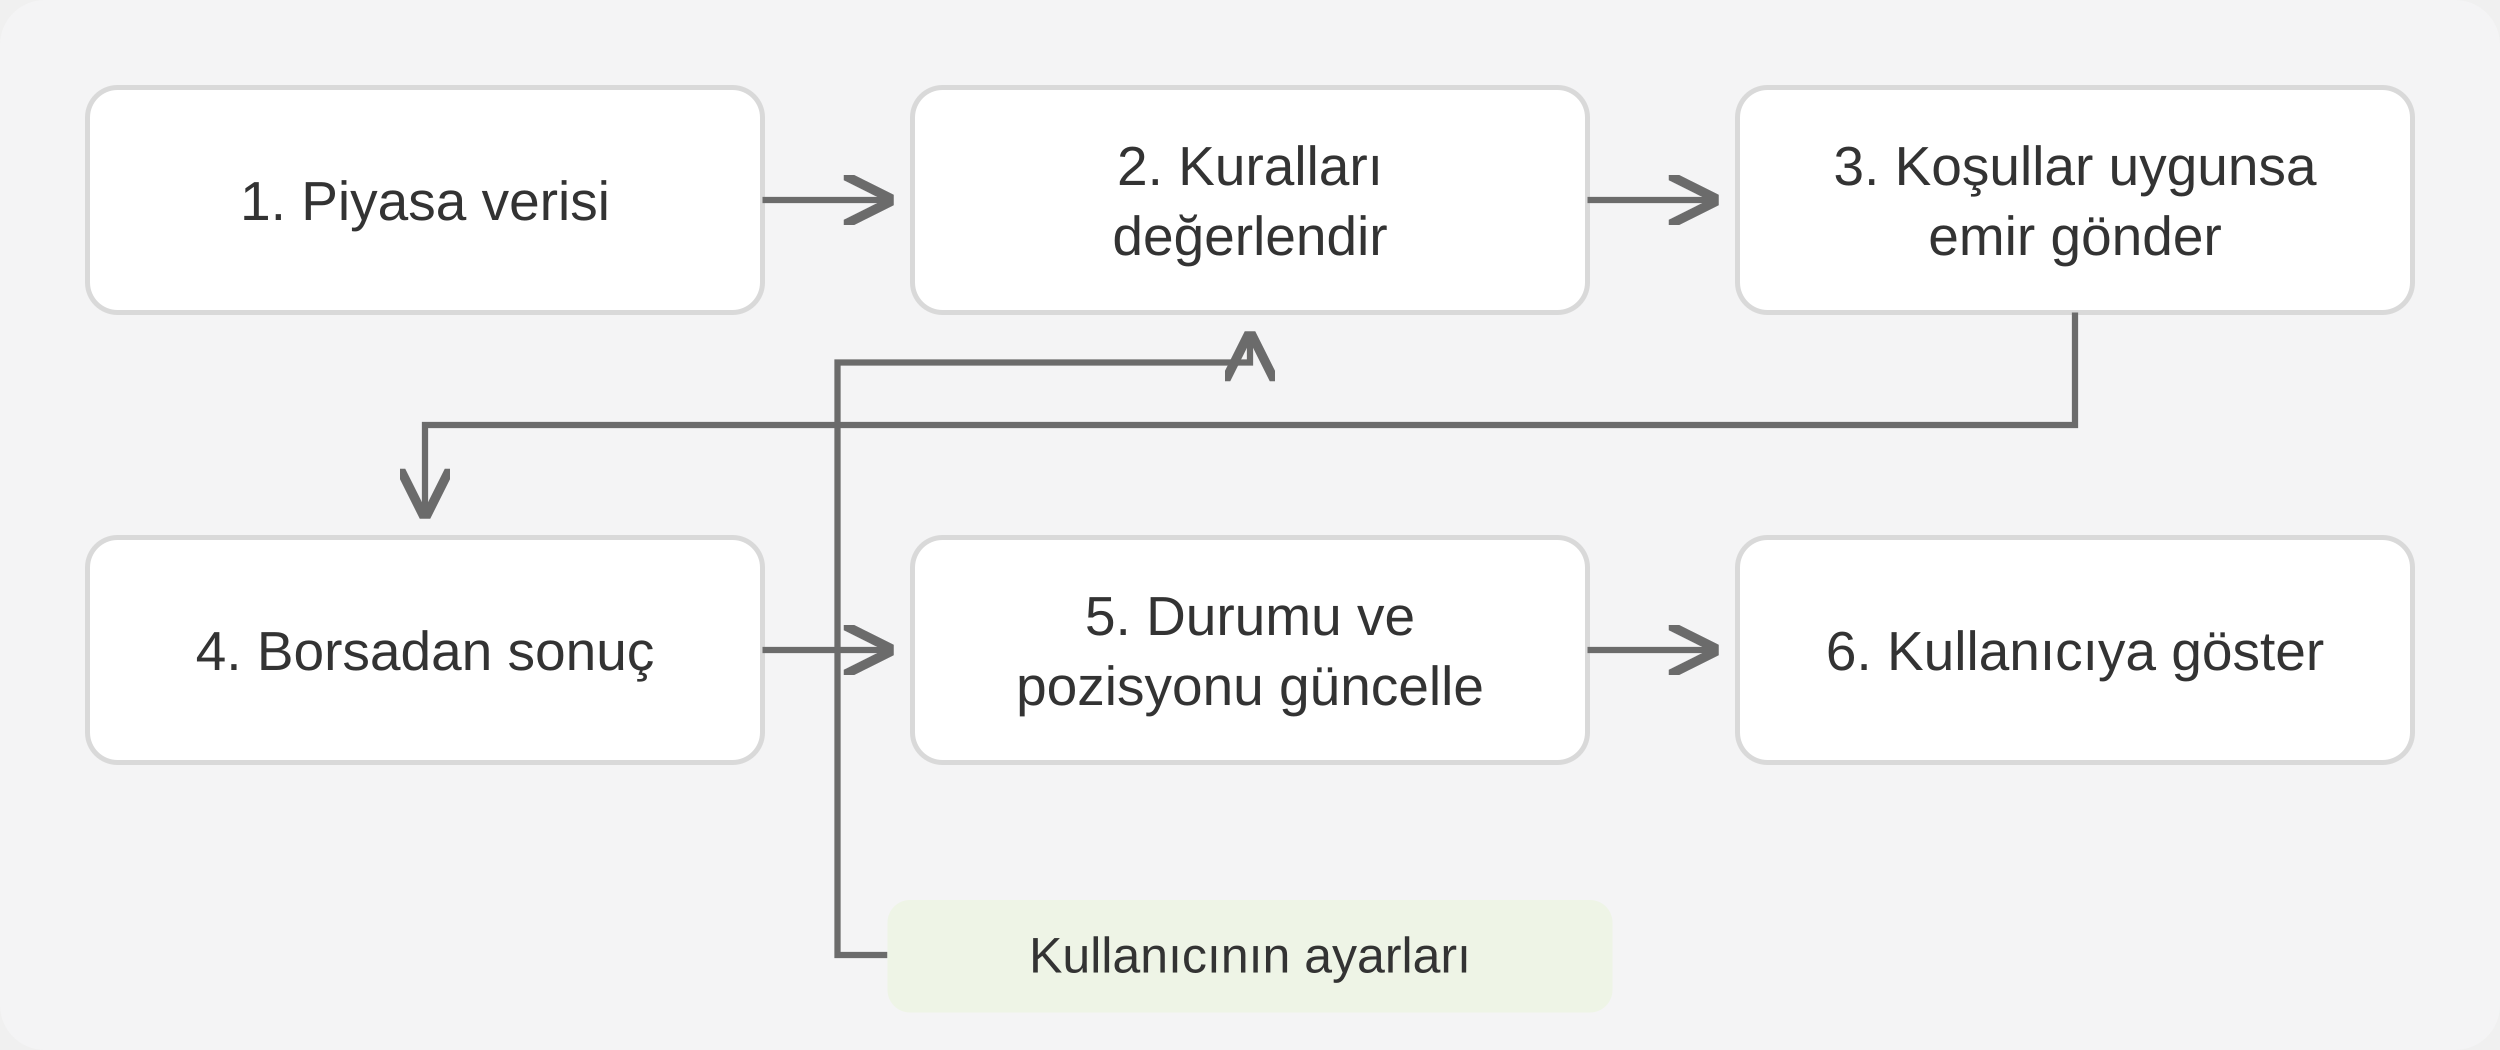
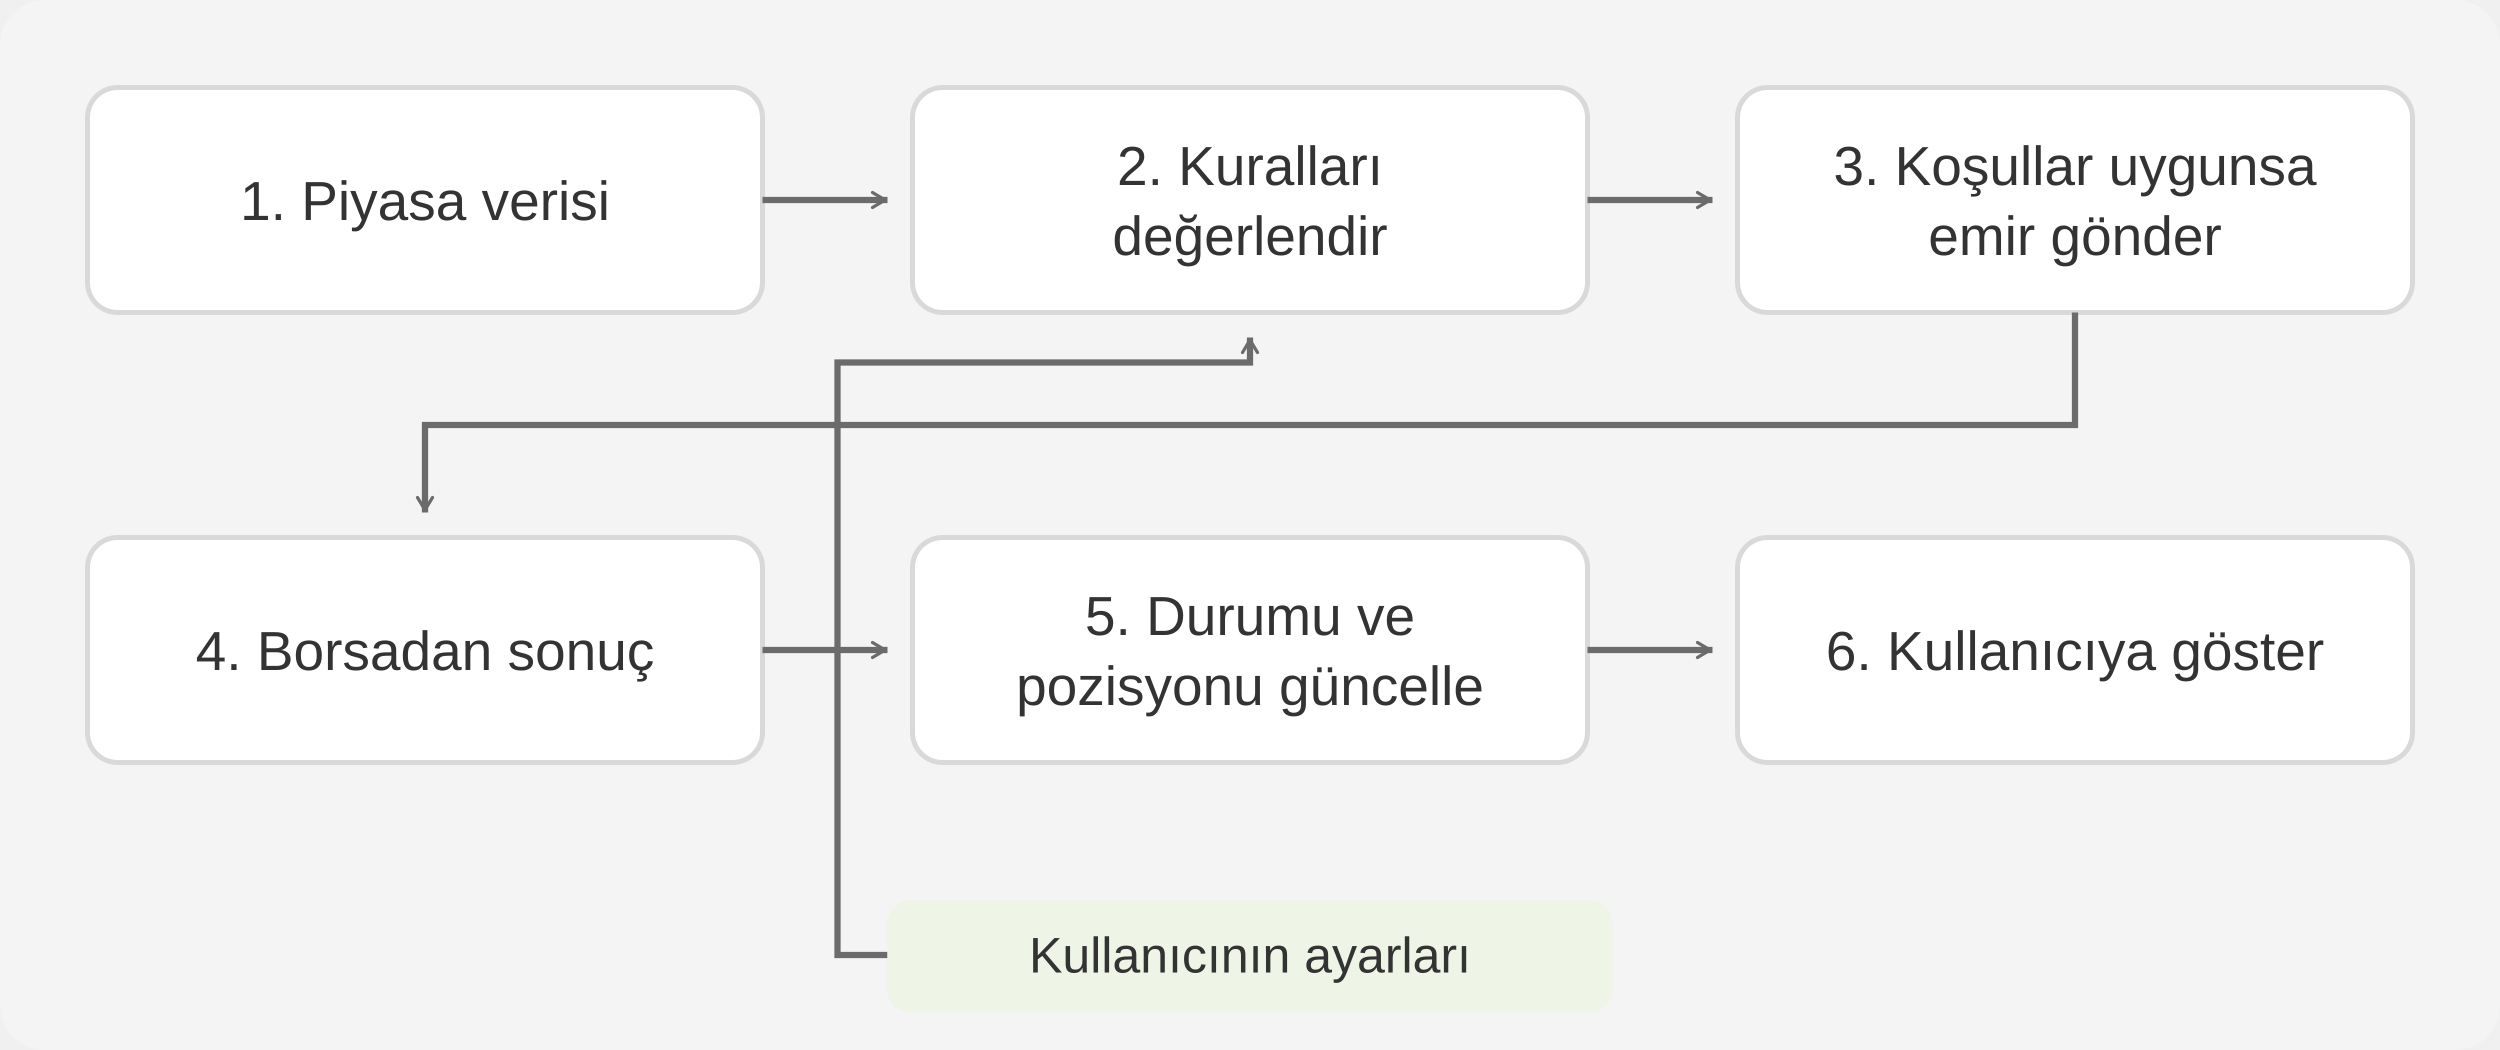
<svg xmlns="http://www.w3.org/2000/svg" width="1000" height="420" viewBox="0 0 1000 420" role="img" aria-labelledby="title desc">
  <defs>
-     <marker id="arrow" markerWidth="8" markerHeight="8" refX="7" refY="4" orient="auto">
-       <path d="M0 0 L8 4 L0 8" fill="none" stroke="#6b6b6b" stroke-width="1.5" />
+     <marker id="arrow" markerWidth="8" markerHeight="8" viewBox="0 0 8 8" markerUnits="userSpaceOnUse" refX="7" refY="4" orient="auto">
+       <path d="M1 1 L6 4 L1 7" fill="none" stroke="#6b6b6b" stroke-width="1.3" stroke-linecap="round" stroke-linejoin="round" />
    </marker>
  </defs>
  <rect width="1000" height="420" fill="#f4f4f5" rx="18" />
  <g fill="white" stroke="#d9d9d9" stroke-width="2">
    <rect x="35" y="35" width="270" height="90" rx="12" />
    <rect x="365" y="35" width="270" height="90" rx="12" />
    <rect x="695" y="35" width="270" height="90" rx="12" />
    <rect x="35" y="215" width="270" height="90" rx="12" />
    <rect x="365" y="215" width="270" height="90" rx="12" />
    <rect x="695" y="215" width="270" height="90" rx="12" />
  </g>
  <g fill="none" stroke="#6b6b6b" stroke-width="2.5" marker-end="url(#arrow)">
    <path d="M305 80H355" />
    <path d="M635 80H685" />
    <path d="M830 125V170H170V205" />
    <path d="M305 260H355" />
    <path d="M635 260H685" />
    <path d="M355 382H335V145H500V135" />
  </g>
  <g font-family="Arial, sans-serif" font-size="22" fill="#333333" text-anchor="middle">
    <text x="170" y="88">1. Piyasa verisi</text>
    <text x="500" y="74">2. Kuralları</text>
    <text x="500" y="102">değerlendir</text>
    <text x="830" y="74">3. Koşullar uygunsa</text>
    <text x="830" y="102">emir gönder</text>
    <text x="170" y="268">4. Borsadan sonuç</text>
    <text x="500" y="254">5. Durumu ve</text>
    <text x="500" y="282">pozisyonu güncelle</text>
    <text x="830" y="268">6. Kullanıcıya göster</text>
    <rect x="355" y="360" width="290" height="45" rx="9" fill="#eef4e6" />
    <text x="500" y="389" font-size="20">Kullanıcının ayarları</text>
  </g>
</svg>
